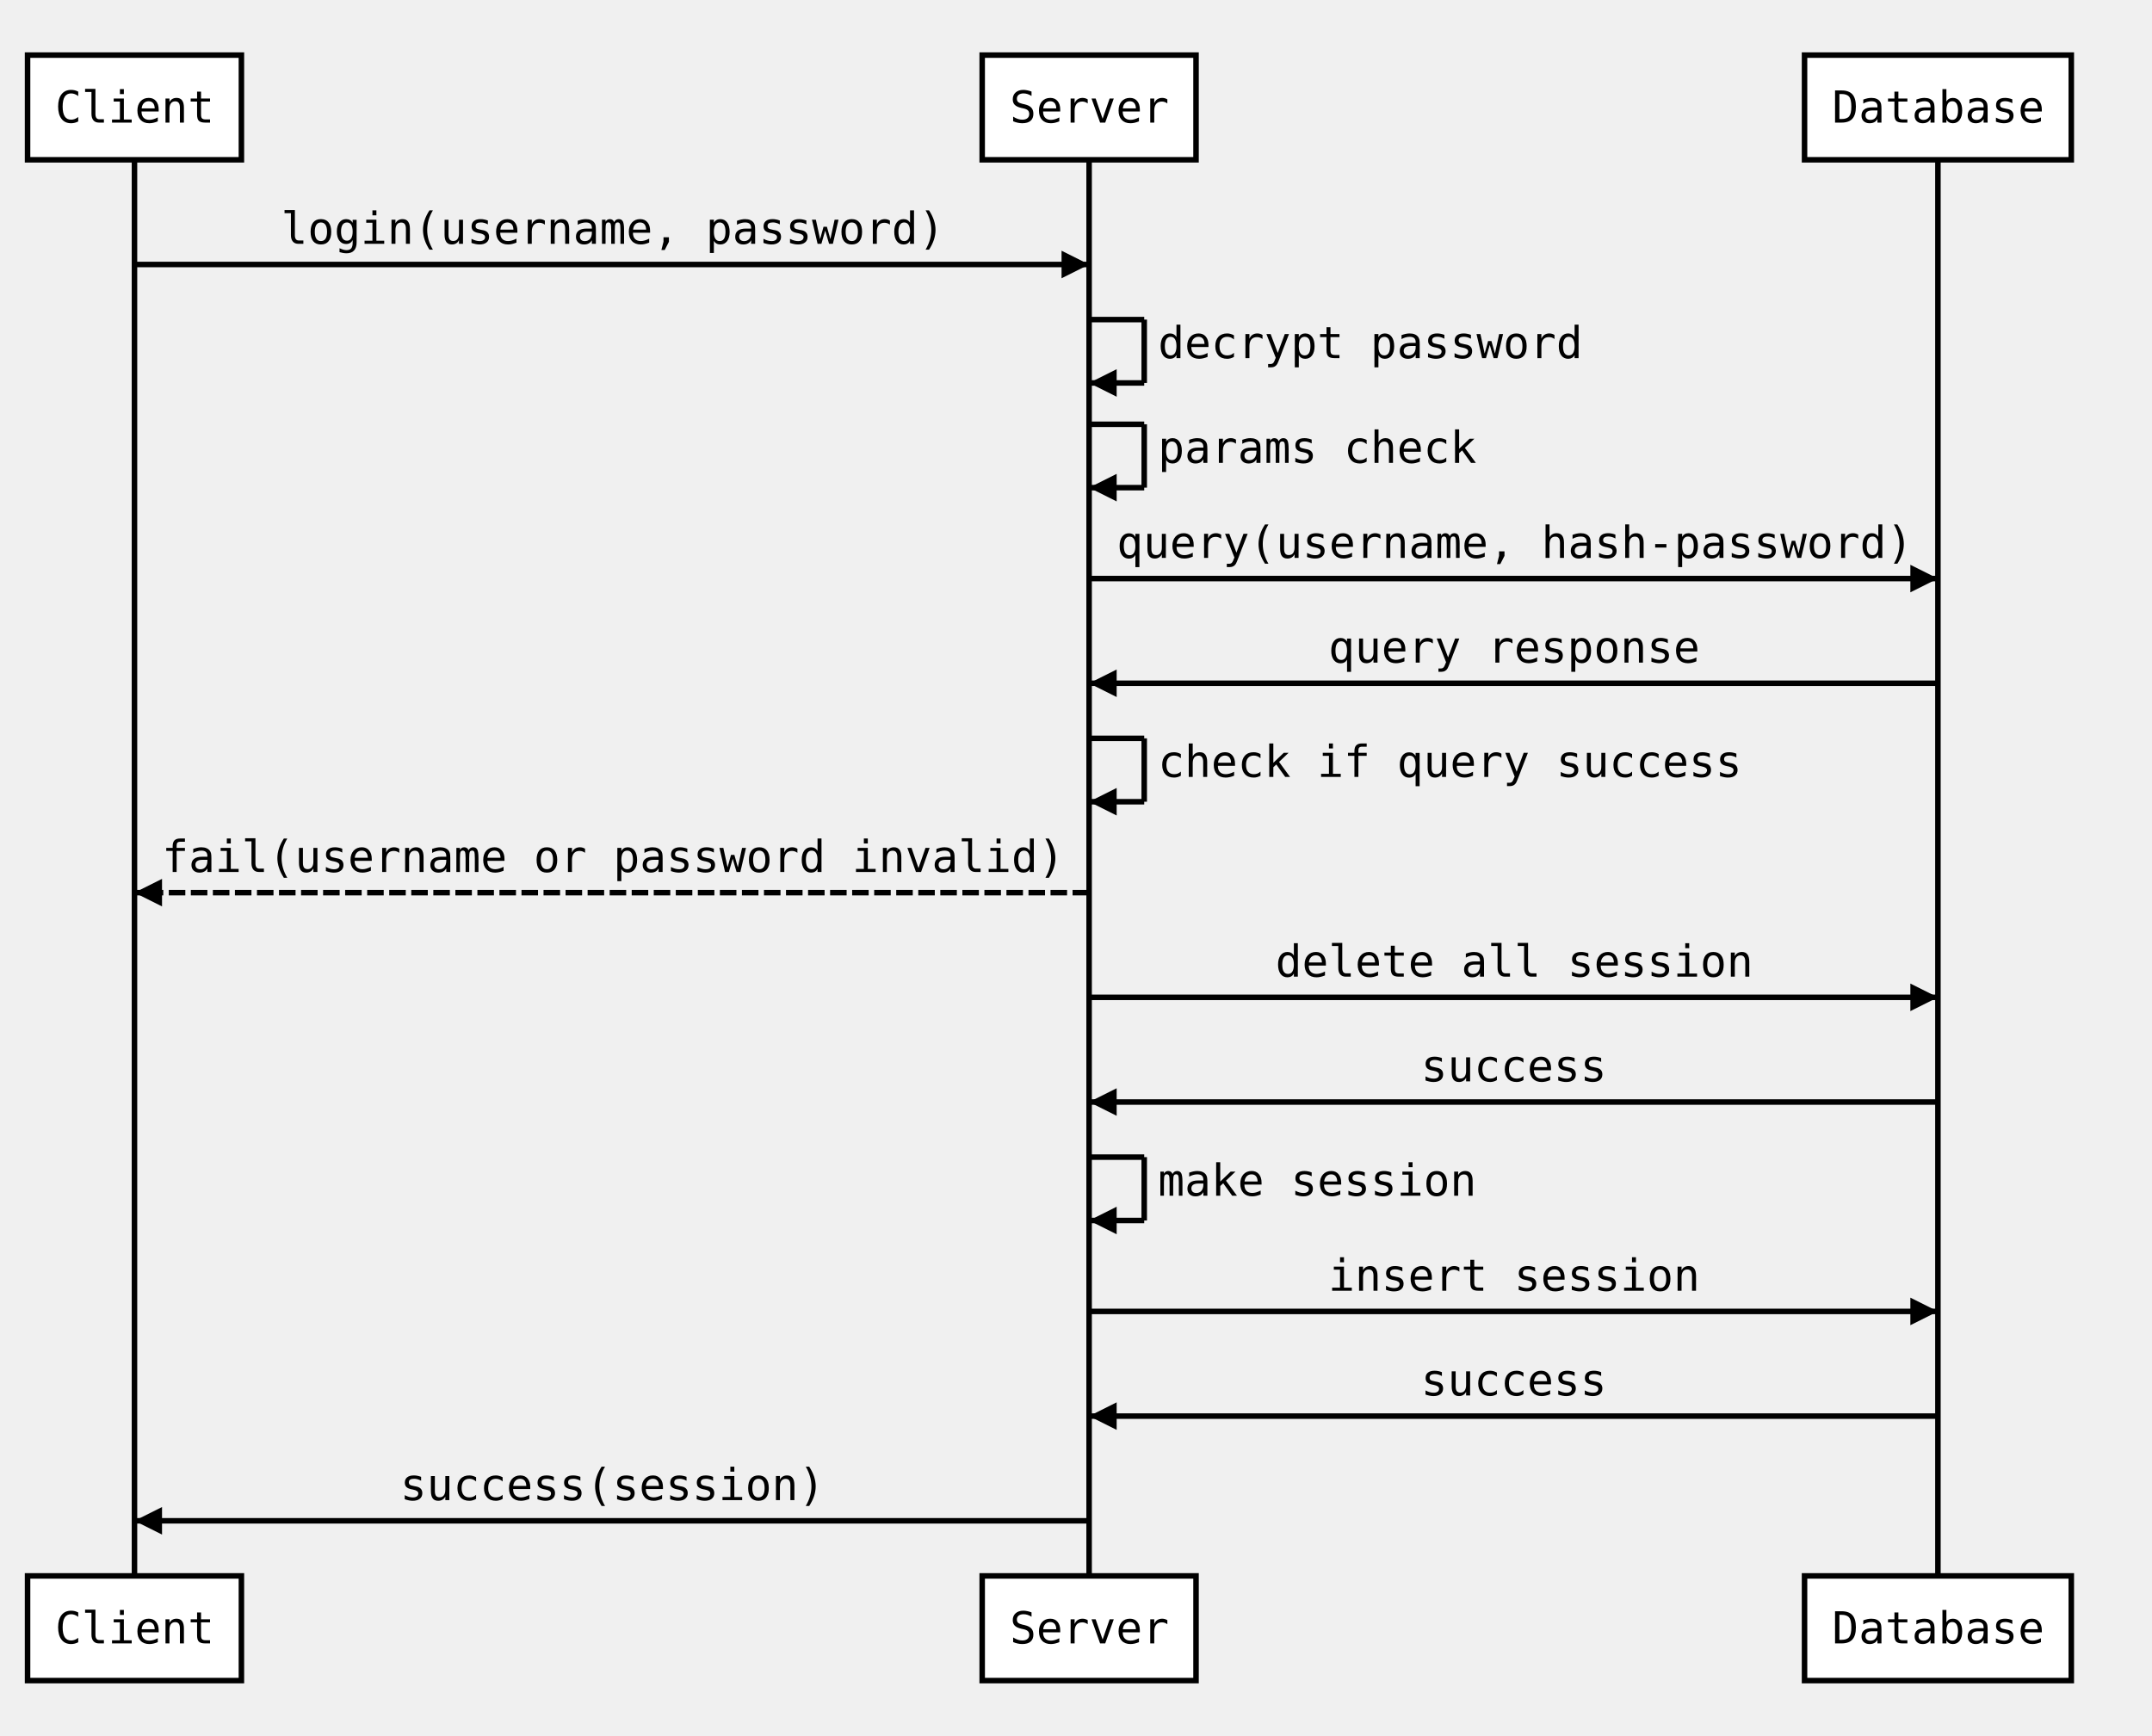
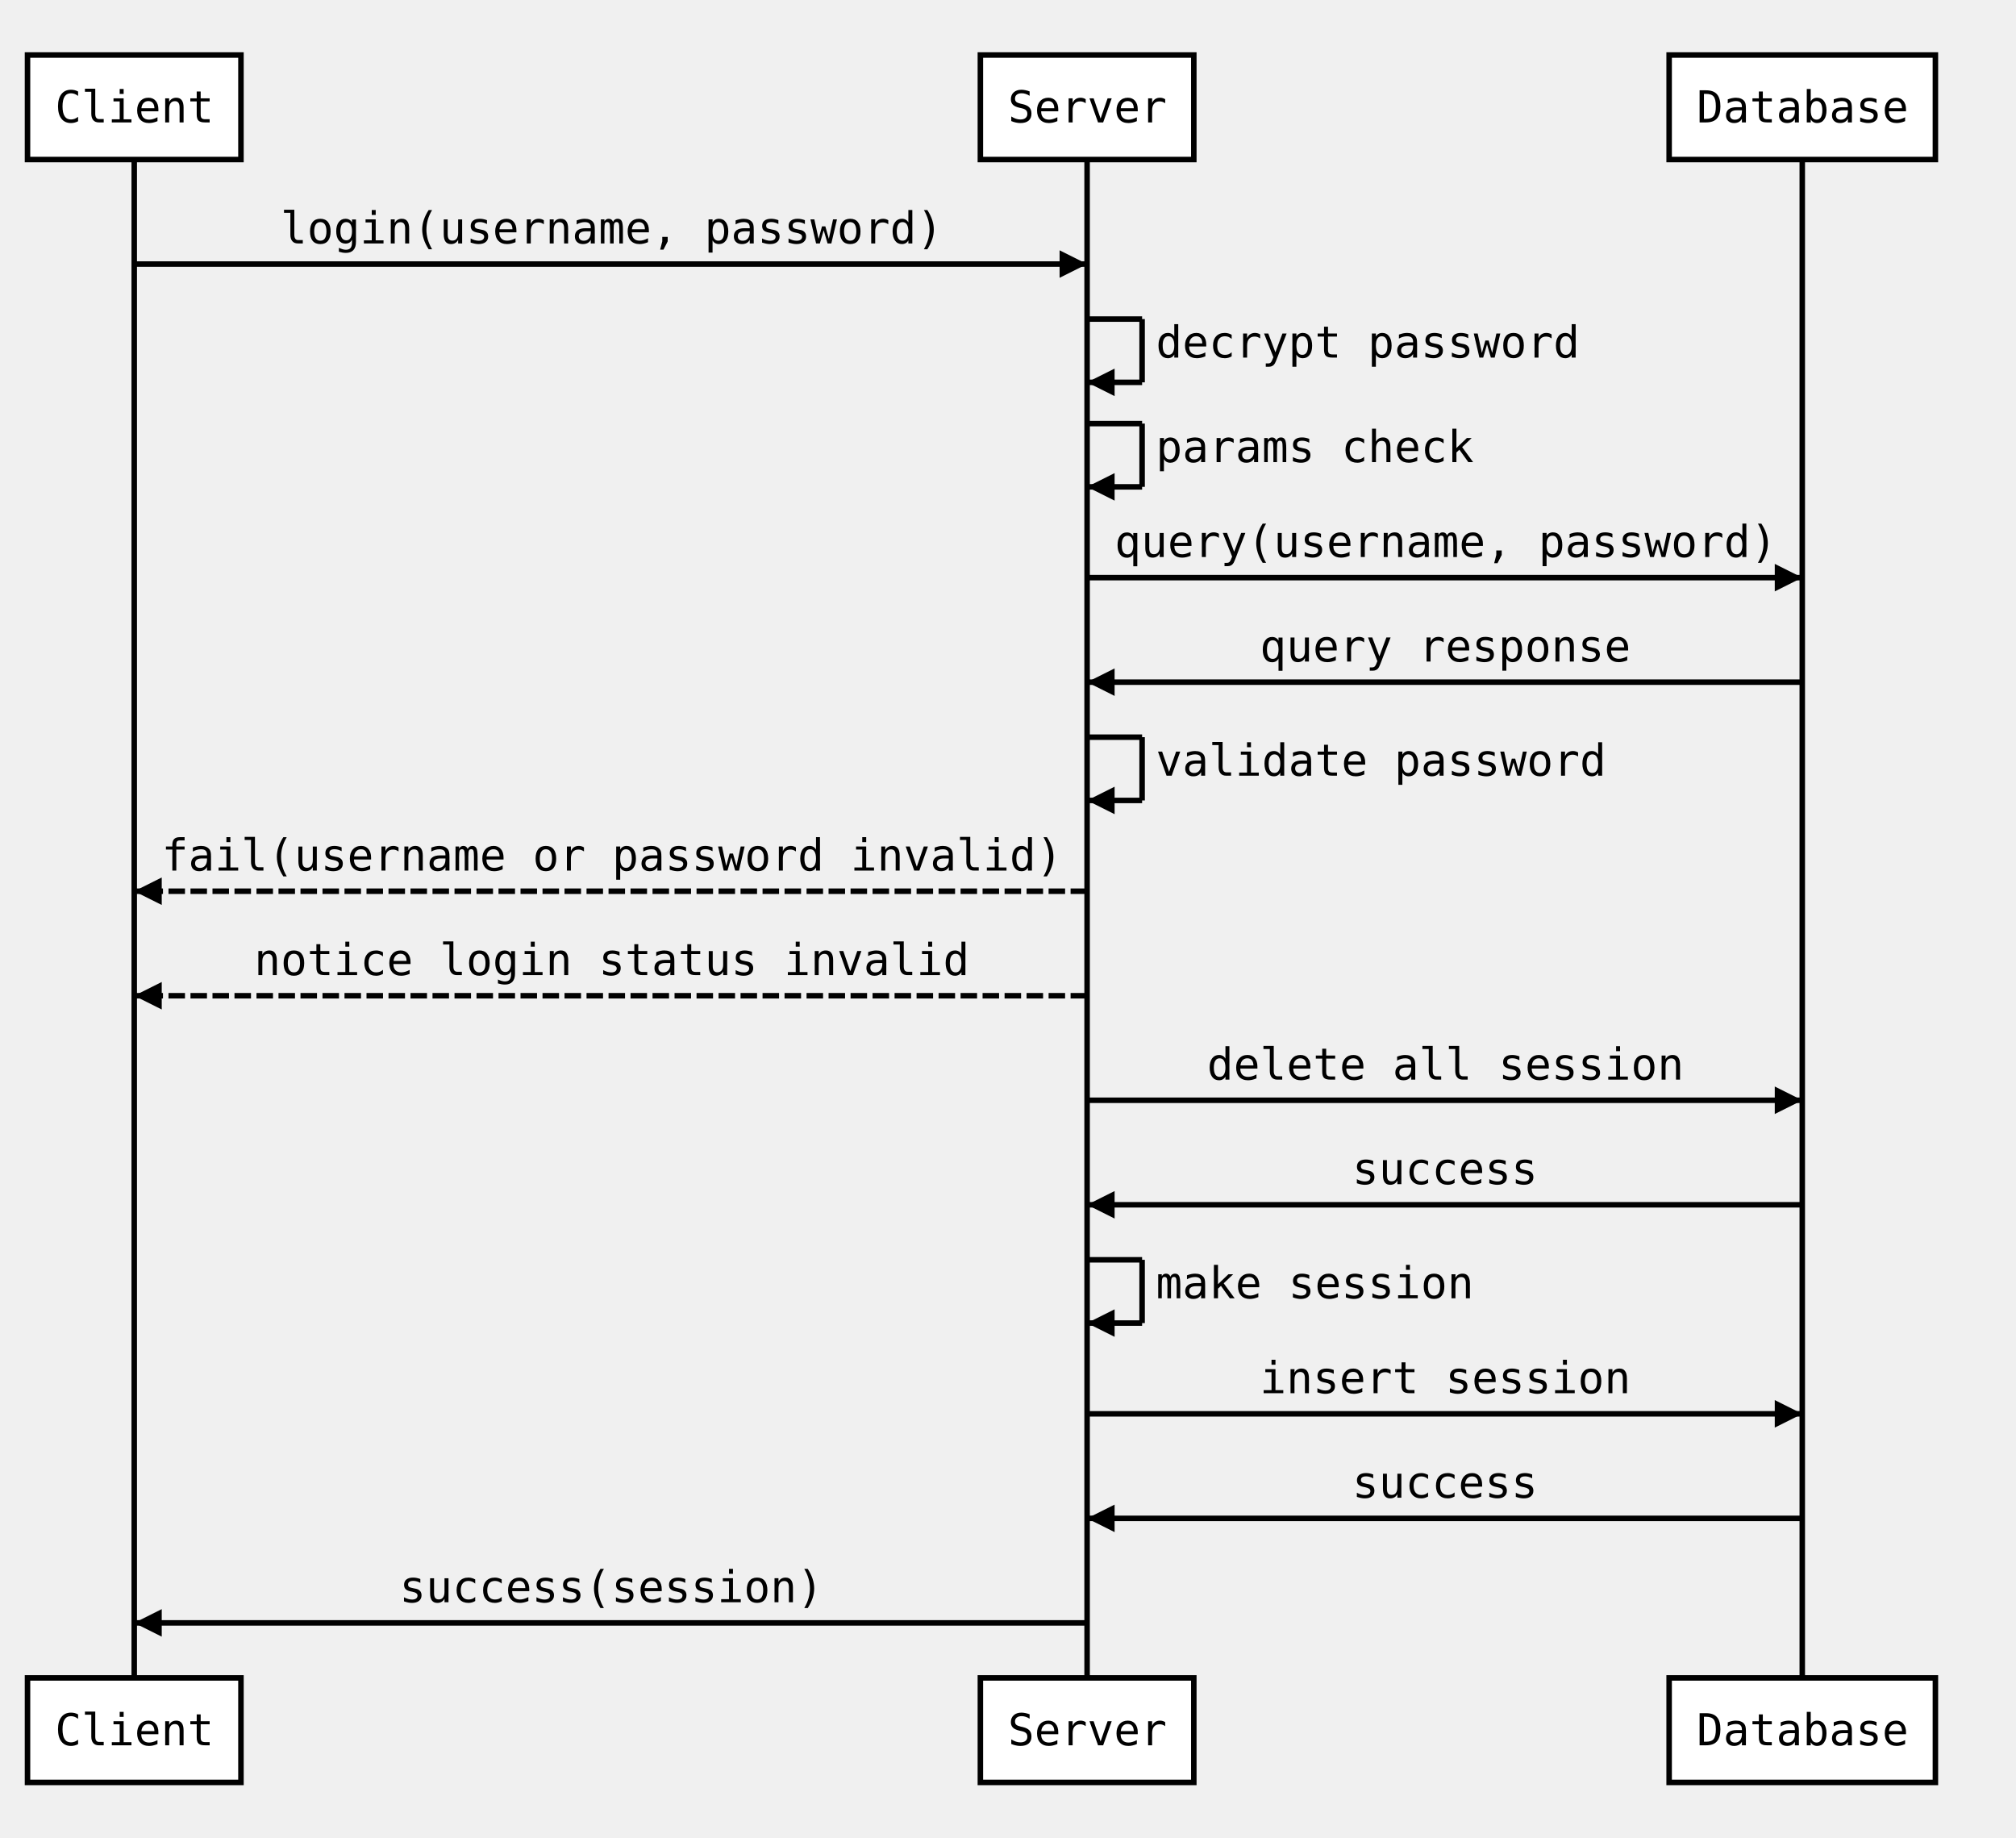
- <svg xmlns="http://www.w3.org/2000/svg" width="781" height="630">
+ <svg xmlns="http://www.w3.org/2000/svg" width="733" height="668">
  <source>Client-&gt;Server: login(username, password)
Server-&gt;Server: decrypt password
Server-&gt;Server: params check
- Server-&gt;Database: query(username, hash-password)
+ Server-&gt;Database: query(username, password)
Database-&gt;Server: query response
- Server-&gt;Server: check if query success
+ Server-&gt;Server: validate password
Server--&gt;Client: fail(username or password invalid)
+ Server--&gt;Client: notice login status invalid
Server-&gt;Database: delete all session
Database-&gt;Server: success
Server-&gt;Server: make session
Server-&gt;Database: insert session
Database-&gt;Server: success
Server-&gt;Client: success(session)</source>
  <defs>
    <marker viewBox="0 0 5 5" markerWidth="5" markerHeight="5" orient="auto" refX="5" refY="2.5" id="markerArrowBlock">
      <path d="M 0 0 L 5 2.5 L 0 5 z" />
    </marker>
    <marker viewBox="0 0 9.6 16" markerWidth="4" markerHeight="16" orient="auto" refX="9.6" refY="8" id="markerArrowOpen">
      <path d="M 9.6,8 1.92,16 0,13.7 5.76,8 0,2.286 1.92,0 9.6,8 z" />
    </marker>
  </defs>
  <g class="title" />
  <g class="actor">
    <rect x="10" y="20" width="77.609" height="38" stroke="#000000" fill="#ffffff" style="stroke-width: 2;" />
    <text x="20" y="44.5" style="font-size: 16px; font-family: &quot;Andale Mono&quot;, monospace;">
      <tspan x="20">Client</tspan>
    </text>
  </g>
  <g class="actor">
-     <rect x="10" y="572" width="77.609" height="38" stroke="#000000" fill="#ffffff" style="stroke-width: 2;" />
-     <text x="20" y="596.5" style="font-size: 16px; font-family: &quot;Andale Mono&quot;, monospace;">
+     <rect x="10" y="610" width="77.609" height="38" stroke="#000000" fill="#ffffff" style="stroke-width: 2;" />
+     <text x="20" y="634.5" style="font-size: 16px; font-family: &quot;Andale Mono&quot;, monospace;">
      <tspan x="20">Client</tspan>
    </text>
  </g>
-   <line x1="48.805" x2="48.805" y1="58" y2="572" stroke="#000000" fill="none" style="stroke-width: 2;" />
+   <line x1="48.805" x2="48.805" y1="58" y2="610" stroke="#000000" fill="none" style="stroke-width: 2;" />
  <g class="actor">
    <rect x="356.453" y="20" width="77.609" height="38" stroke="#000000" fill="#ffffff" style="stroke-width: 2;" />
    <text x="366.453" y="44.5" style="font-size: 16px; font-family: &quot;Andale Mono&quot;, monospace;">
      <tspan x="366.453">Server</tspan>
    </text>
  </g>
  <g class="actor">
-     <rect x="356.453" y="572" width="77.609" height="38" stroke="#000000" fill="#ffffff" style="stroke-width: 2;" />
-     <text x="366.453" y="596.5" style="font-size: 16px; font-family: &quot;Andale Mono&quot;, monospace;">
+     <rect x="356.453" y="610" width="77.609" height="38" stroke="#000000" fill="#ffffff" style="stroke-width: 2;" />
+     <text x="366.453" y="634.5" style="font-size: 16px; font-family: &quot;Andale Mono&quot;, monospace;">
      <tspan x="366.453">Server</tspan>
    </text>
  </g>
-   <line x1="395.258" x2="395.258" y1="58" y2="572" stroke="#000000" fill="none" style="stroke-width: 2;" />
+   <line x1="395.258" x2="395.258" y1="58" y2="610" stroke="#000000" fill="none" style="stroke-width: 2;" />
  <g class="actor">
-     <rect x="654.898" y="20" width="96.812" height="38" stroke="#000000" fill="#ffffff" style="stroke-width: 2;" />
-     <text x="664.898" y="44.5" style="font-size: 16px; font-family: &quot;Andale Mono&quot;, monospace;">
-       <tspan x="664.898">Database</tspan>
+     <rect x="606.883" y="20" width="96.812" height="38" stroke="#000000" fill="#ffffff" style="stroke-width: 2;" />
+     <text x="616.883" y="44.5" style="font-size: 16px; font-family: &quot;Andale Mono&quot;, monospace;">
+       <tspan x="616.883">Database</tspan>
    </text>
  </g>
  <g class="actor">
-     <rect x="654.898" y="572" width="96.812" height="38" stroke="#000000" fill="#ffffff" style="stroke-width: 2;" />
-     <text x="664.898" y="596.5" style="font-size: 16px; font-family: &quot;Andale Mono&quot;, monospace;">
-       <tspan x="664.898">Database</tspan>
+     <rect x="606.883" y="610" width="96.812" height="38" stroke="#000000" fill="#ffffff" style="stroke-width: 2;" />
+     <text x="616.883" y="634.5" style="font-size: 16px; font-family: &quot;Andale Mono&quot;, monospace;">
+       <tspan x="616.883">Database</tspan>
    </text>
  </g>
-   <line x1="703.305" x2="703.305" y1="58" y2="572" stroke="#000000" fill="none" style="stroke-width: 2;" />
+   <line x1="655.289" x2="655.289" y1="58" y2="610" stroke="#000000" fill="none" style="stroke-width: 2;" />
  <g class="signal">
    <text x="102.016" y="88.5" style="font-size: 16px; font-family: &quot;Andale Mono&quot;, monospace;">
      <tspan x="102.016">login(username, password)</tspan>
    </text>
    <line x1="48.805" x2="395.258" y1="96" y2="96" stroke="#000000" fill="none" style="stroke-width: 2; marker-end: url(&quot;#markerArrowBlock&quot;);" />
  </g>
  <g class="signal">
    <text x="420.258" y="130" style="font-size: 16px; font-family: &quot;Andale Mono&quot;, monospace;">
      <tspan x="420.258">decrypt password</tspan>
    </text>
    <line x1="395.258" x2="415.258" y1="116" y2="116" stroke="#000000" fill="none" style="stroke-width: 2;" />
    <line x1="415.258" x2="415.258" y1="116" y2="139" stroke="#000000" fill="none" style="stroke-width: 2;" />
    <line x1="415.258" x2="395.258" y1="139" y2="139" stroke="#000000" fill="none" style="stroke-width: 2; marker-end: url(&quot;#markerArrowBlock&quot;);" />
  </g>
  <g class="signal">
    <text x="420.258" y="168" style="font-size: 16px; font-family: &quot;Andale Mono&quot;, monospace;">
      <tspan x="420.258">params check</tspan>
    </text>
    <line x1="395.258" x2="415.258" y1="154" y2="154" stroke="#000000" fill="none" style="stroke-width: 2;" />
    <line x1="415.258" x2="415.258" y1="154" y2="177" stroke="#000000" fill="none" style="stroke-width: 2;" />
    <line x1="415.258" x2="395.258" y1="177" y2="177" stroke="#000000" fill="none" style="stroke-width: 2; marker-end: url(&quot;#markerArrowBlock&quot;);" />
  </g>
  <g class="signal">
    <text x="405.258" y="202.5" style="font-size: 16px; font-family: &quot;Andale Mono&quot;, monospace;">
-       <tspan x="405.258">query(username, hash-password)</tspan>
+       <tspan x="405.258">query(username, password)</tspan>
    </text>
-     <line x1="395.258" x2="703.305" y1="210" y2="210" stroke="#000000" fill="none" style="stroke-width: 2; marker-end: url(&quot;#markerArrowBlock&quot;);" />
+     <line x1="395.258" x2="655.289" y1="210" y2="210" stroke="#000000" fill="none" style="stroke-width: 2; marker-end: url(&quot;#markerArrowBlock&quot;);" />
  </g>
  <g class="signal">
-     <text x="482.07" y="240.5" style="font-size: 16px; font-family: &quot;Andale Mono&quot;, monospace;">
-       <tspan x="482.07">query response</tspan>
+     <text x="458.062" y="240.5" style="font-size: 16px; font-family: &quot;Andale Mono&quot;, monospace;">
+       <tspan x="458.062">query response</tspan>
    </text>
-     <line x1="703.305" x2="395.258" y1="248" y2="248" stroke="#000000" fill="none" style="stroke-width: 2; marker-end: url(&quot;#markerArrowBlock&quot;);" />
+     <line x1="655.289" x2="395.258" y1="248" y2="248" stroke="#000000" fill="none" style="stroke-width: 2; marker-end: url(&quot;#markerArrowBlock&quot;);" />
  </g>
  <g class="signal">
    <text x="420.258" y="282" style="font-size: 16px; font-family: &quot;Andale Mono&quot;, monospace;">
-       <tspan x="420.258">check if query success</tspan>
+       <tspan x="420.258">validate password</tspan>
    </text>
    <line x1="395.258" x2="415.258" y1="268" y2="268" stroke="#000000" fill="none" style="stroke-width: 2;" />
    <line x1="415.258" x2="415.258" y1="268" y2="291" stroke="#000000" fill="none" style="stroke-width: 2;" />
    <line x1="415.258" x2="395.258" y1="291" y2="291" stroke="#000000" fill="none" style="stroke-width: 2; marker-end: url(&quot;#markerArrowBlock&quot;);" />
  </g>
  <g class="signal">
    <text x="58.805" y="316.5" style="font-size: 16px; font-family: &quot;Andale Mono&quot;, monospace;">
      <tspan x="58.805">fail(username or password invalid)</tspan>
    </text>
    <line x1="395.258" x2="48.805" y1="324" y2="324" stroke="#000000" fill="none" style="stroke-width: 2; stroke-dasharray: 6, 2; marker-end: url(&quot;#markerArrowBlock&quot;);" />
  </g>
  <g class="signal">
-     <text x="462.867" y="354.5" style="font-size: 16px; font-family: &quot;Andale Mono&quot;, monospace;">
-       <tspan x="462.867">delete all session</tspan>
+     <text x="92.414" y="354.5" style="font-size: 16px; font-family: &quot;Andale Mono&quot;, monospace;">
+       <tspan x="92.414">notice login status invalid</tspan>
    </text>
-     <line x1="395.258" x2="703.305" y1="362" y2="362" stroke="#000000" fill="none" style="stroke-width: 2; marker-end: url(&quot;#markerArrowBlock&quot;);" />
+     <line x1="395.258" x2="48.805" y1="362" y2="362" stroke="#000000" fill="none" style="stroke-width: 2; stroke-dasharray: 6, 2; marker-end: url(&quot;#markerArrowBlock&quot;);" />
  </g>
  <g class="signal">
-     <text x="515.68" y="392.5" style="font-size: 16px; font-family: &quot;Andale Mono&quot;, monospace;">
-       <tspan x="515.68">success</tspan>
+     <text x="438.859" y="392.5" style="font-size: 16px; font-family: &quot;Andale Mono&quot;, monospace;">
+       <tspan x="438.859">delete all session</tspan>
    </text>
-     <line x1="703.305" x2="395.258" y1="400" y2="400" stroke="#000000" fill="none" style="stroke-width: 2; marker-end: url(&quot;#markerArrowBlock&quot;);" />
+     <line x1="395.258" x2="655.289" y1="400" y2="400" stroke="#000000" fill="none" style="stroke-width: 2; marker-end: url(&quot;#markerArrowBlock&quot;);" />
  </g>
  <g class="signal">
-     <text x="420.258" y="434" style="font-size: 16px; font-family: &quot;Andale Mono&quot;, monospace;">
+     <text x="491.672" y="430.5" style="font-size: 16px; font-family: &quot;Andale Mono&quot;, monospace;">
+       <tspan x="491.672">success</tspan>
+     </text>
+     <line x1="655.289" x2="395.258" y1="438" y2="438" stroke="#000000" fill="none" style="stroke-width: 2; marker-end: url(&quot;#markerArrowBlock&quot;);" />
+   </g>
+   <g class="signal">
+     <text x="420.258" y="472" style="font-size: 16px; font-family: &quot;Andale Mono&quot;, monospace;">
      <tspan x="420.258">make session</tspan>
    </text>
-     <line x1="395.258" x2="415.258" y1="420" y2="420" stroke="#000000" fill="none" style="stroke-width: 2;" />
-     <line x1="415.258" x2="415.258" y1="420" y2="443" stroke="#000000" fill="none" style="stroke-width: 2;" />
-     <line x1="415.258" x2="395.258" y1="443" y2="443" stroke="#000000" fill="none" style="stroke-width: 2; marker-end: url(&quot;#markerArrowBlock&quot;);" />
+     <line x1="395.258" x2="415.258" y1="458" y2="458" stroke="#000000" fill="none" style="stroke-width: 2;" />
+     <line x1="415.258" x2="415.258" y1="458" y2="481" stroke="#000000" fill="none" style="stroke-width: 2;" />
+     <line x1="415.258" x2="395.258" y1="481" y2="481" stroke="#000000" fill="none" style="stroke-width: 2; marker-end: url(&quot;#markerArrowBlock&quot;);" />
  </g>
  <g class="signal">
-     <text x="482.07" y="468.5" style="font-size: 16px; font-family: &quot;Andale Mono&quot;, monospace;">
-       <tspan x="482.07">insert session</tspan>
+     <text x="458.062" y="506.5" style="font-size: 16px; font-family: &quot;Andale Mono&quot;, monospace;">
+       <tspan x="458.062">insert session</tspan>
    </text>
-     <line x1="395.258" x2="703.305" y1="476" y2="476" stroke="#000000" fill="none" style="stroke-width: 2; marker-end: url(&quot;#markerArrowBlock&quot;);" />
+     <line x1="395.258" x2="655.289" y1="514" y2="514" stroke="#000000" fill="none" style="stroke-width: 2; marker-end: url(&quot;#markerArrowBlock&quot;);" />
  </g>
  <g class="signal">
-     <text x="515.68" y="506.5" style="font-size: 16px; font-family: &quot;Andale Mono&quot;, monospace;">
-       <tspan x="515.68">success</tspan>
+     <text x="491.672" y="544.5" style="font-size: 16px; font-family: &quot;Andale Mono&quot;, monospace;">
+       <tspan x="491.672">success</tspan>
    </text>
-     <line x1="703.305" x2="395.258" y1="514" y2="514" stroke="#000000" fill="none" style="stroke-width: 2; marker-end: url(&quot;#markerArrowBlock&quot;);" />
+     <line x1="655.289" x2="395.258" y1="552" y2="552" stroke="#000000" fill="none" style="stroke-width: 2; marker-end: url(&quot;#markerArrowBlock&quot;);" />
  </g>
  <g class="signal">
-     <text x="145.219" y="544.5" style="font-size: 16px; font-family: &quot;Andale Mono&quot;, monospace;">
+     <text x="145.219" y="582.5" style="font-size: 16px; font-family: &quot;Andale Mono&quot;, monospace;">
      <tspan x="145.219">success(session)</tspan>
    </text>
-     <line x1="395.258" x2="48.805" y1="552" y2="552" stroke="#000000" fill="none" style="stroke-width: 2; marker-end: url(&quot;#markerArrowBlock&quot;);" />
+     <line x1="395.258" x2="48.805" y1="590" y2="590" stroke="#000000" fill="none" style="stroke-width: 2; marker-end: url(&quot;#markerArrowBlock&quot;);" />
  </g>
</svg>
